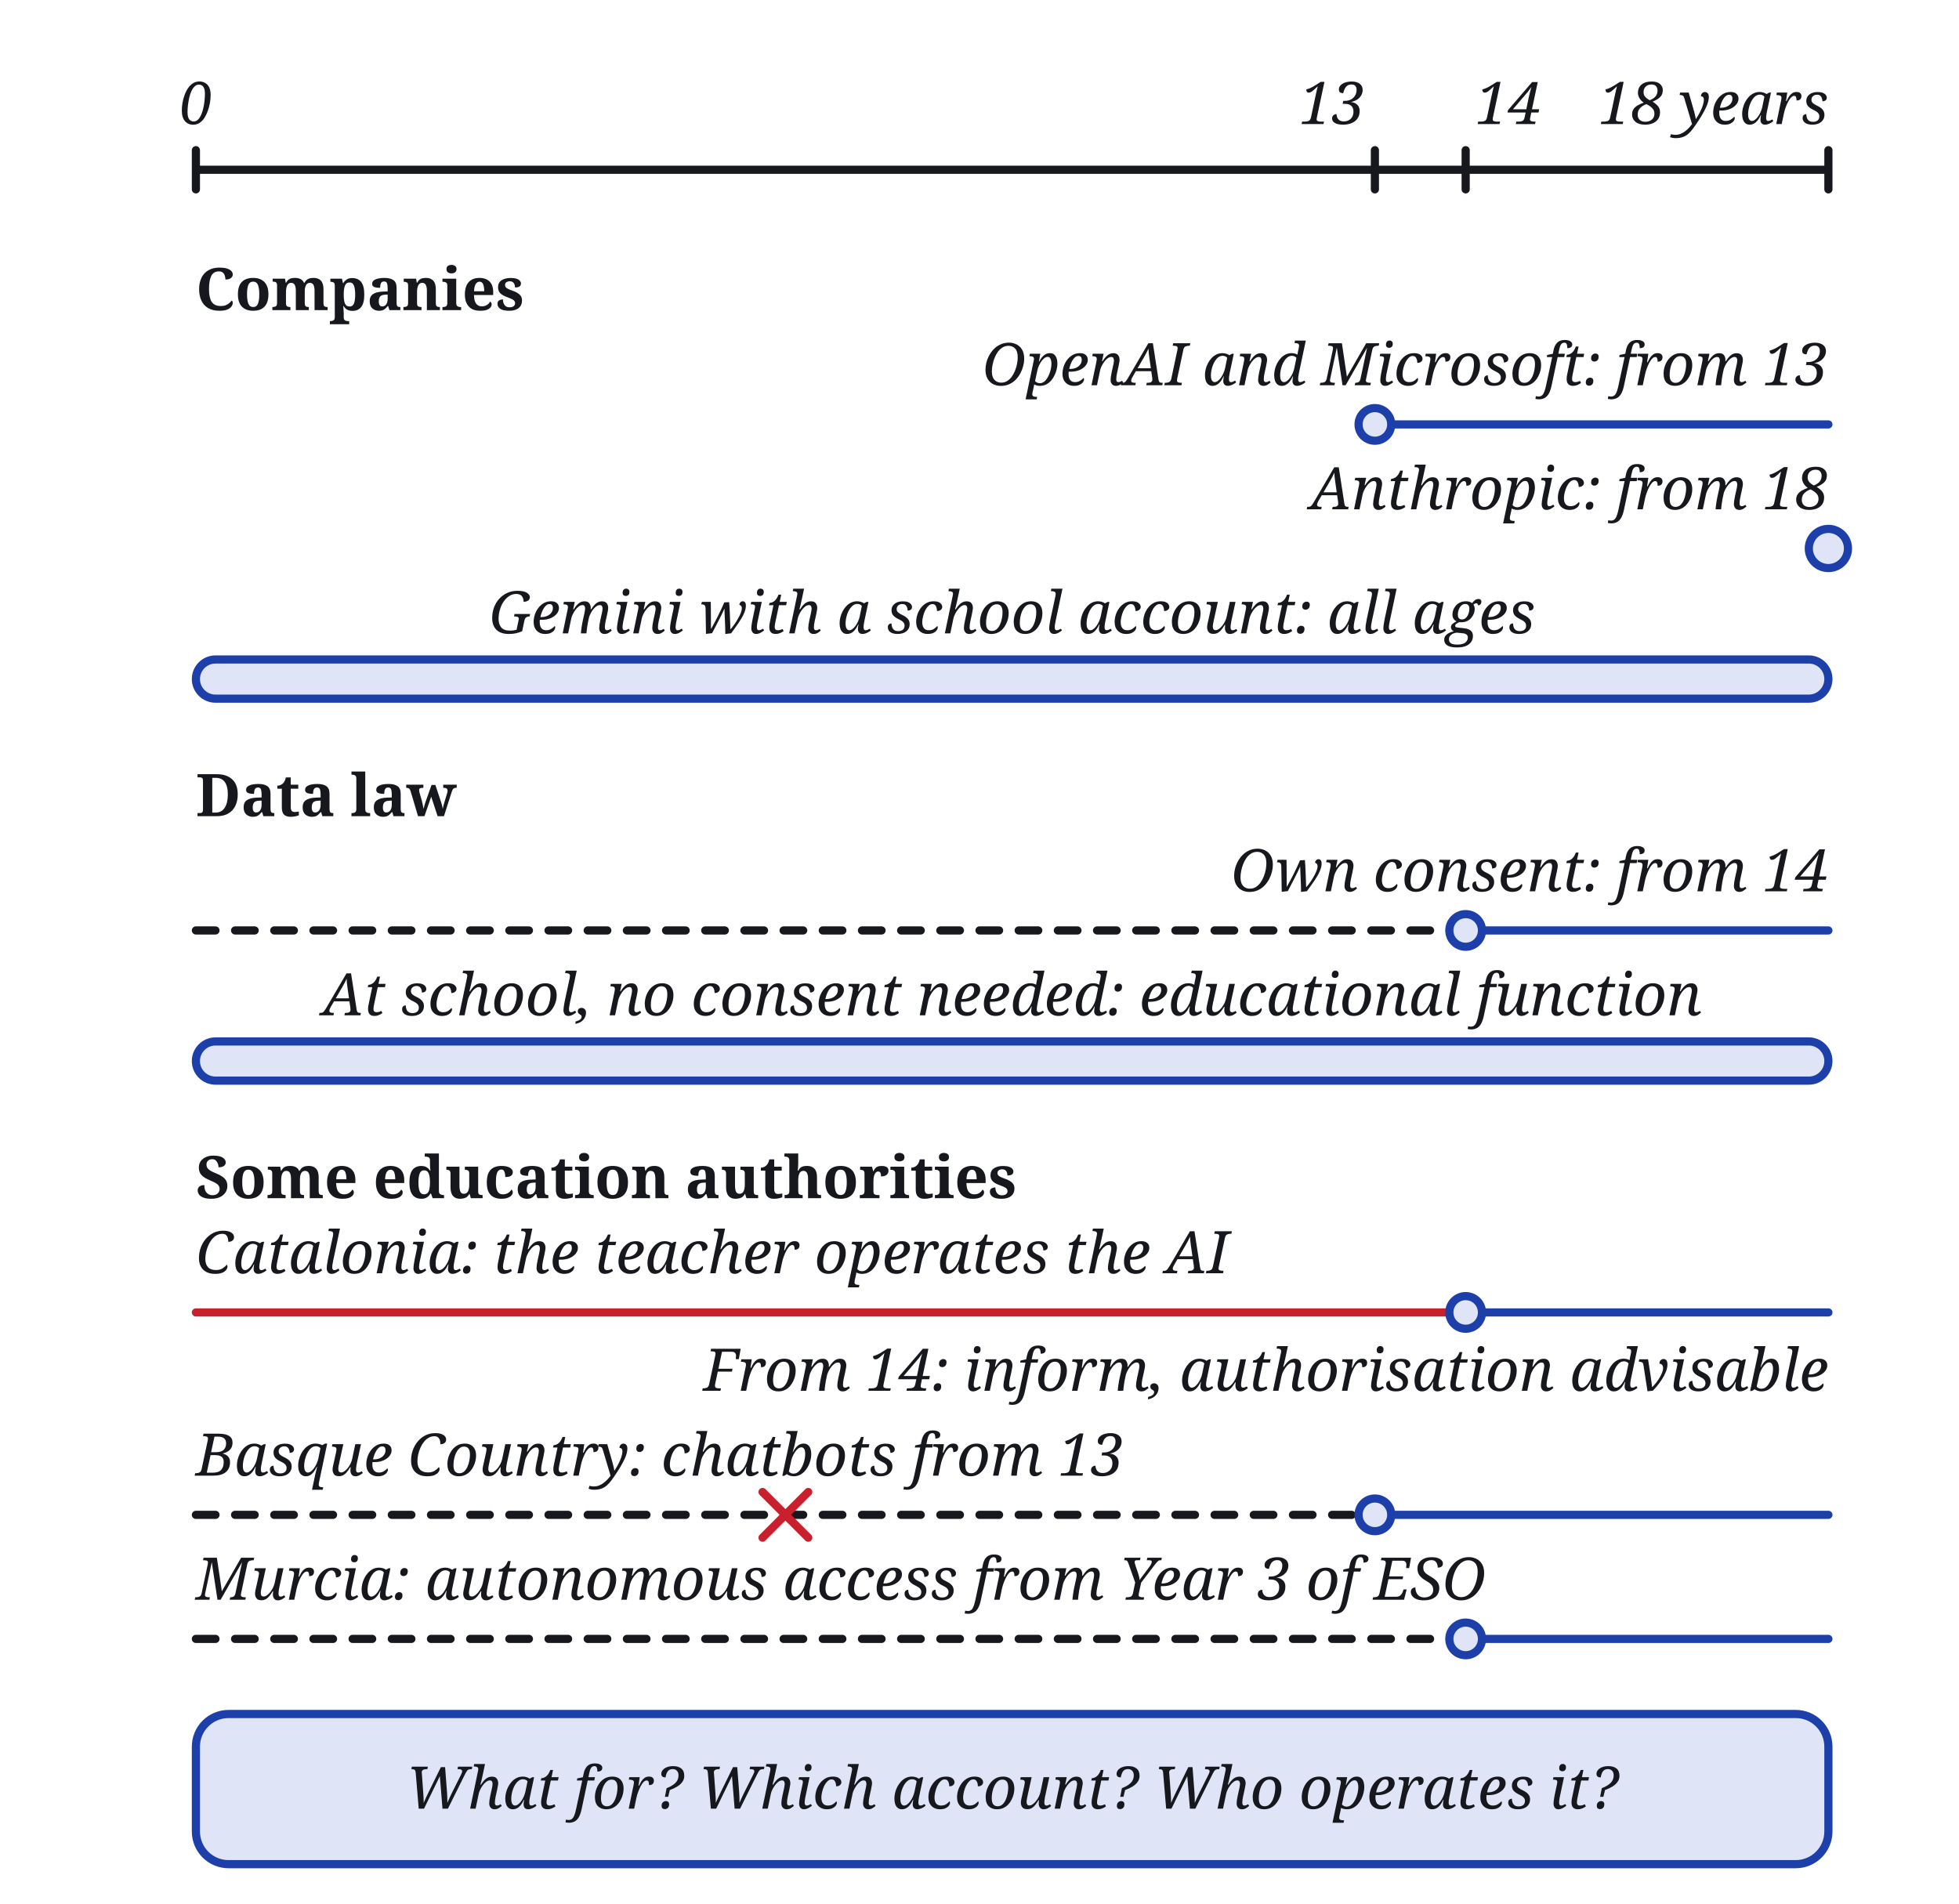
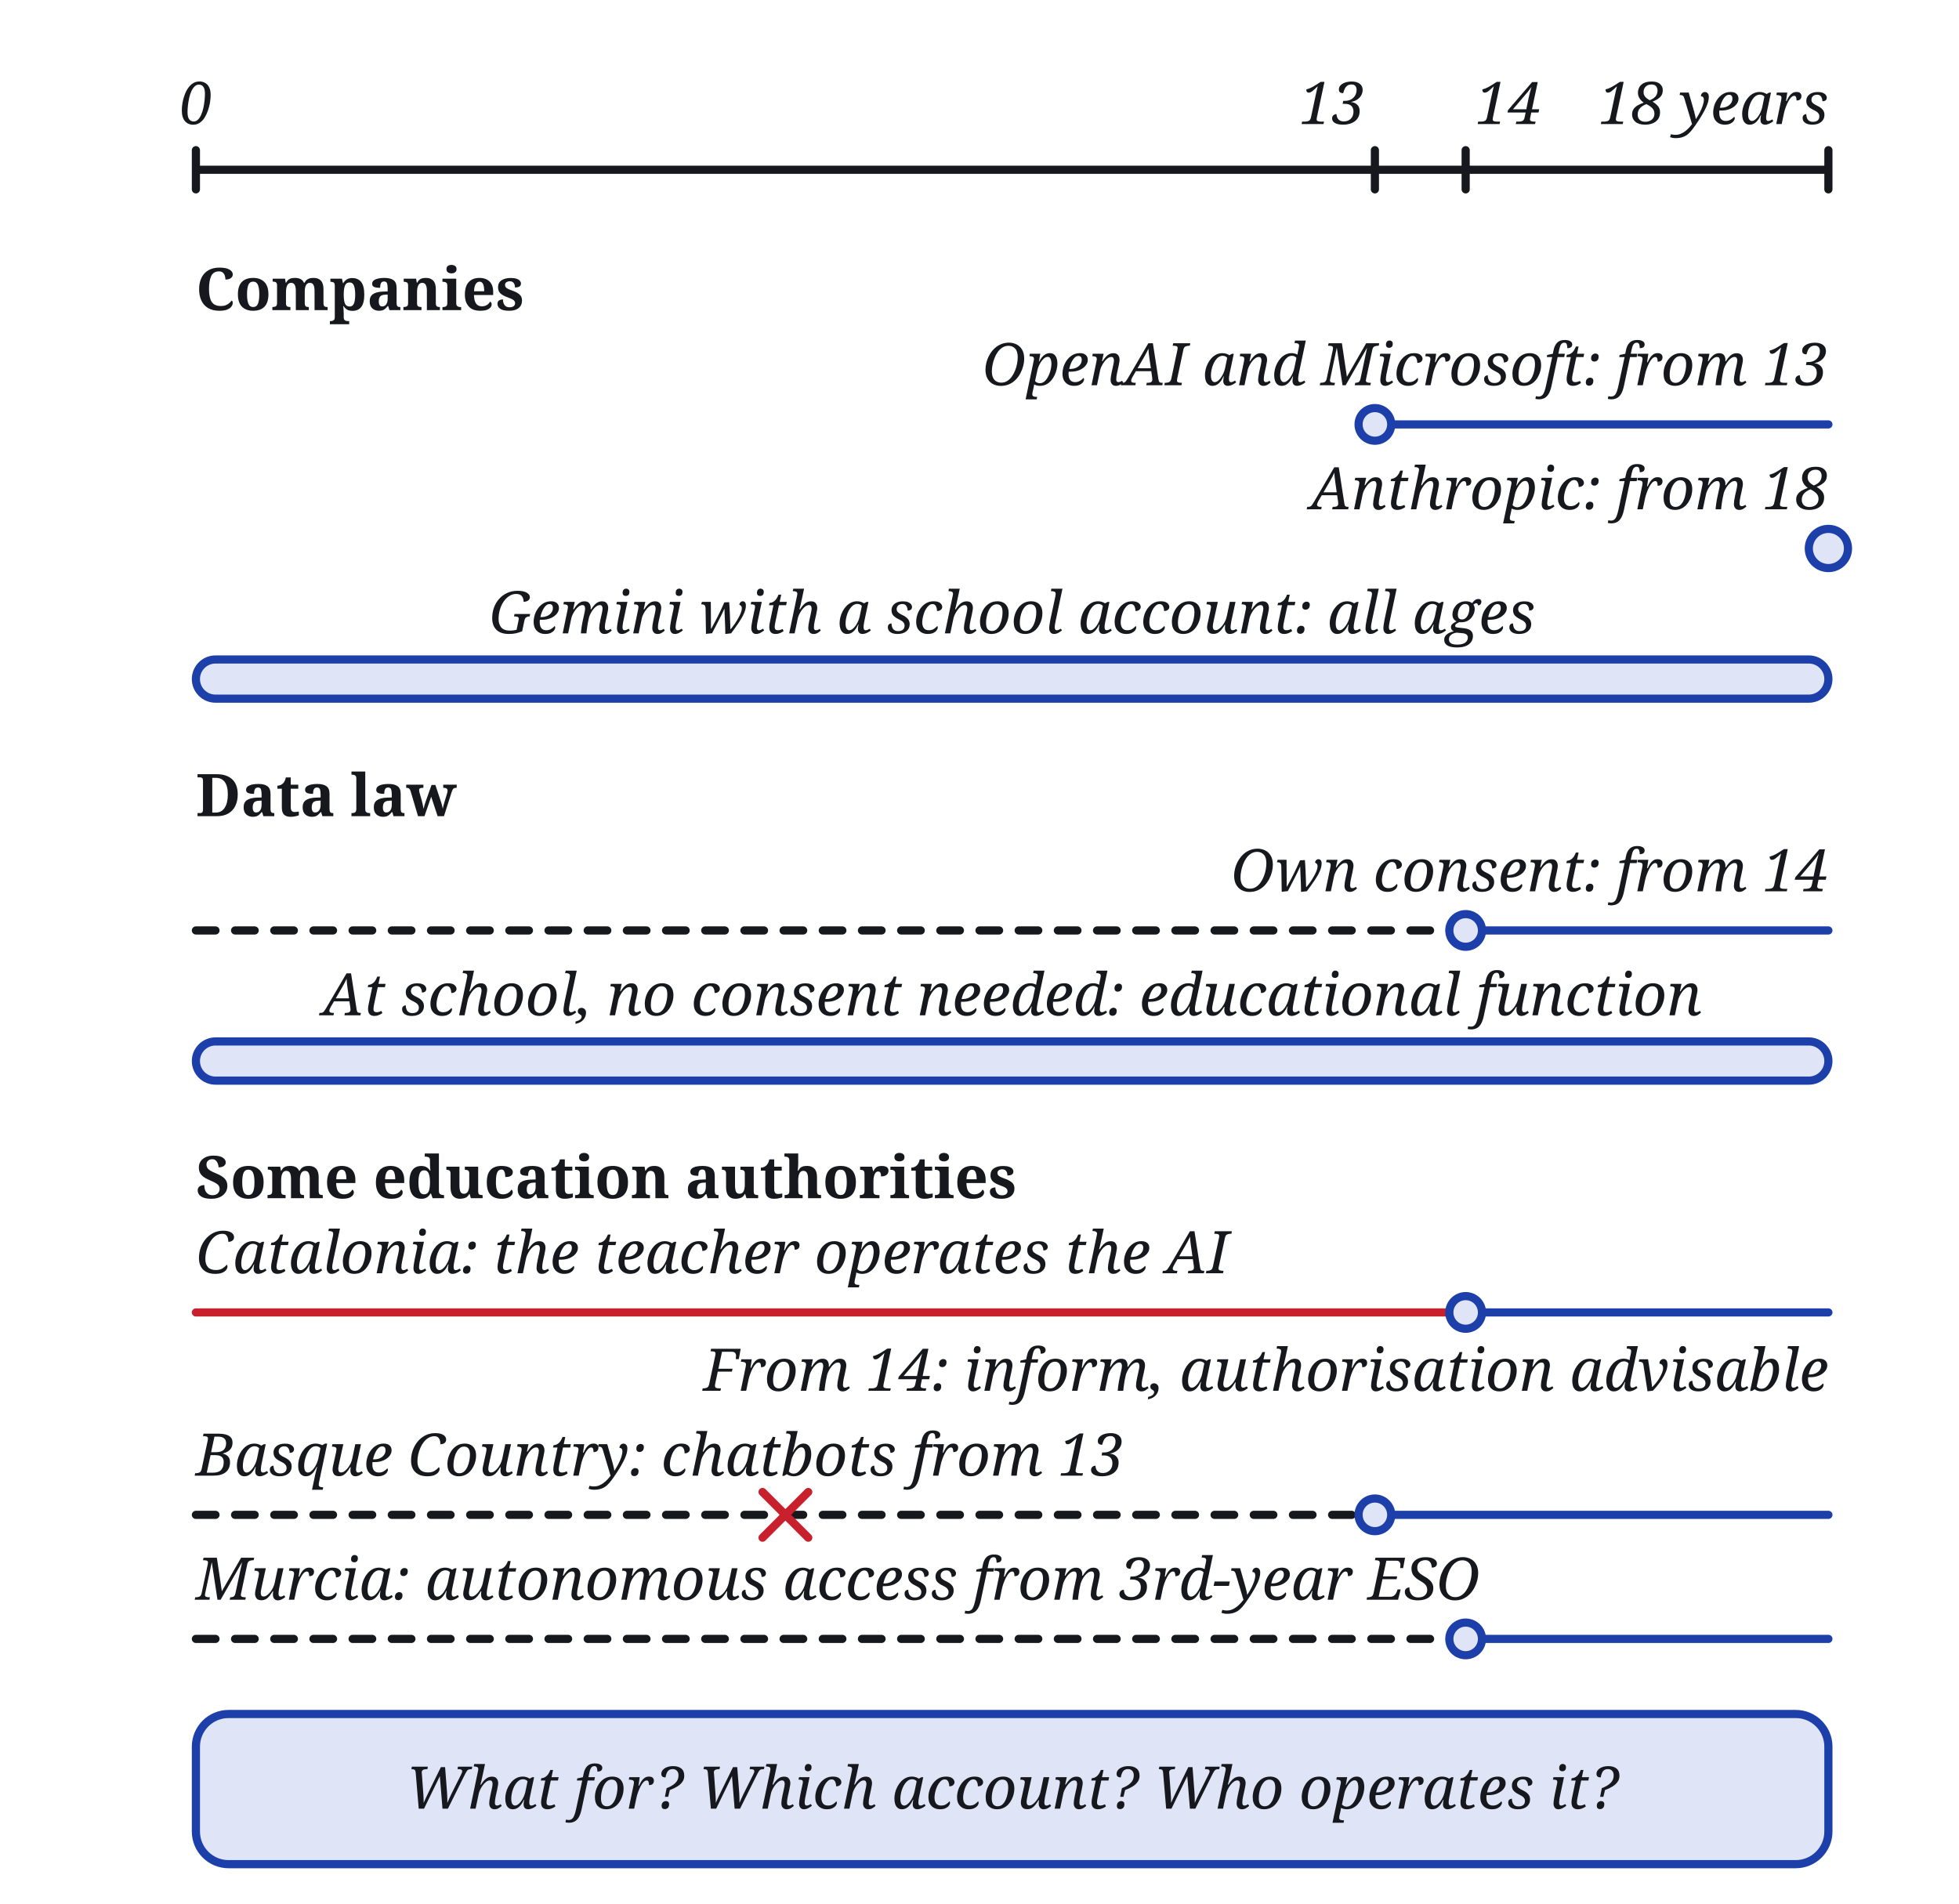
<svg xmlns="http://www.w3.org/2000/svg" class="ilu-d" viewBox="0 0 600 583">
  <style>svg.ilu-d{background:var(--sec-tinte,#eef1fa)}.ilu-d .t{stroke: var(--ilu-tinta,#16181d); fill: none; stroke-width: 2.5; stroke-linecap: round; stroke-linejoin: round;}.ilu-d .a{stroke: var(--ilu-azul,#1c3faa); fill: none; stroke-width: 2.5; stroke-linecap: round; stroke-linejoin: round;}.ilu-d .r{stroke: var(--ilu-rojo,#c8202c); fill: none; stroke-width: 2.5; stroke-linecap: round; stroke-linejoin: round;}.ilu-d .fa{fill: var(--ilu-relleno,#dfe5f7); stroke: none;}.ilu-d .ft{fill: var(--ilu-tinta,#16181d); stroke: none;}.ilu-d .fz{fill: var(--ilu-azul,#1c3faa); stroke: none;}.ilu-d .lbl{fill: var(--ilu-tinta,#16181d); font-family: 'Newsreader', Georgia, serif; font-style: italic; font-size: 18px;}.ilu-d .num{fill: var(--ilu-tinta,#16181d); font-family: 'Newsreader', Georgia, serif; font-size: 34px; font-weight: 600;}.ilu-d .num-tres{font-size: 38px; font-weight: 700;}.ilu-d .nom-chatgpt{fill: var(--c-herramientas,#1c3faa);}.ilu-d .nom-vce{fill: var(--c-comunidad,#1d7547);}.ilu-d .nom-edumedia{fill: var(--c-multimedia,#a8206f);}.ilu-d .total{fill: var(--ilu-tinta,#16181d); font-family: 'Newsreader', Georgia, serif; font-size: 60px; font-weight: 700;}.ilu-d g.li2{stroke-width: 1.25;}.ilu-d g.li3{stroke-width: 0.833;}.ilu-d g.li4{stroke-width: 0.625;}</style>
  <path class="t" d="M60 52 H560 M60 46 V58 M421.1 46 V58 M448.9 46 V58 M560 46 V58" />
  <text class="lbl" x="60" y="38" text-anchor="middle">0</text>
  <text class="lbl" x="418.1" y="38" text-anchor="end">13</text>
  <text class="lbl" x="451.9" y="38" text-anchor="start">14</text>
  <text class="lbl" x="560" y="38" text-anchor="end">18 years</text>
  <text class="lbl" x="60" y="95" text-anchor="start" style="font-style:normal;font-weight:700">Companies</text>
  <text class="lbl" x="560" y="118" text-anchor="end">OpenAI and Microsoft: from 13</text>
  <path class="a" d="M421.1 130 H560" />
  <circle class="fa" cx="421.1" cy="130" r="5" />
  <circle class="a" cx="421.1" cy="130" r="5" />
  <text class="lbl" x="560" y="156" text-anchor="end">Anthropic: from 18</text>
  <circle class="fa" cx="560" cy="168" r="6" />
  <circle class="a" cx="560" cy="168" r="6" />
  <text class="lbl" x="310" y="194" text-anchor="middle">Gemini with a school account: all ages</text>
  <rect class="fa" x="60" y="202" width="500" height="12" rx="6" />
  <rect class="a" x="60" y="202" width="500" height="12" rx="6" />
  <text class="lbl" x="60" y="250" text-anchor="start" style="font-style:normal;font-weight:700">Data law</text>
  <text class="lbl" x="560" y="273" text-anchor="end">Own consent: from 14</text>
  <path class="t" d="M60 285 H448.9" stroke-dasharray="6 6" />
  <path class="a" d="M448.9 285 H560" />
  <circle class="fa" cx="448.9" cy="285" r="5" />
  <circle class="a" cx="448.9" cy="285" r="5" />
  <text class="lbl" x="310" y="311" text-anchor="middle">At school, no consent needed: educational function</text>
  <rect class="fa" x="60" y="319" width="500" height="12" rx="6" />
  <rect class="a" x="60" y="319" width="500" height="12" rx="6" />
  <text class="lbl" x="60" y="367" text-anchor="start" style="font-style:normal;font-weight:700">Some education authorities</text>
  <text class="lbl" x="60" y="390" text-anchor="start">Catalonia: the teacher operates the AI</text>
  <path class="r" d="M60 402 H448.9" />
  <path class="a" d="M448.9 402 H560" />
  <circle class="fa" cx="448.9" cy="402" r="5" />
  <circle class="a" cx="448.9" cy="402" r="5" />
  <text class="lbl" x="560" y="426" text-anchor="end">From 14: inform, authorisation advisable</text>
  <text class="lbl" x="60" y="452" text-anchor="start">Basque Country: chatbots from 13</text>
  <path class="t" d="M60 464 H421.1" stroke-dasharray="6 6" />
  <path class="r" d="M233.55 457 l14 14 M247.55 457 l-14 14" />
  <path class="a" d="M421.1 464 H560" />
  <circle class="fa" cx="421.1" cy="464" r="5" />
  <circle class="a" cx="421.1" cy="464" r="5" />
-   <text class="lbl" x="60" y="490" text-anchor="start">Murcia: autonomous access from Year 3 of ESO</text>
+   <text class="lbl" x="60" y="490" text-anchor="start">Murcia: autonomous access from 3rd-year ESO</text>
  <path class="t" d="M60 502 H448.9" stroke-dasharray="6 6" />
  <path class="a" d="M448.9 502 H560" />
  <circle class="fa" cx="448.9" cy="502" r="5" />
  <circle class="a" cx="448.9" cy="502" r="5" />
  <rect class="fa" x="60" y="525" width="500" height="46" rx="10" />
  <rect class="a" x="60" y="525" width="500" height="46" rx="10" />
  <text class="lbl" x="310" y="554" text-anchor="middle">What for? Which account? Who operates it?</text>
</svg>
